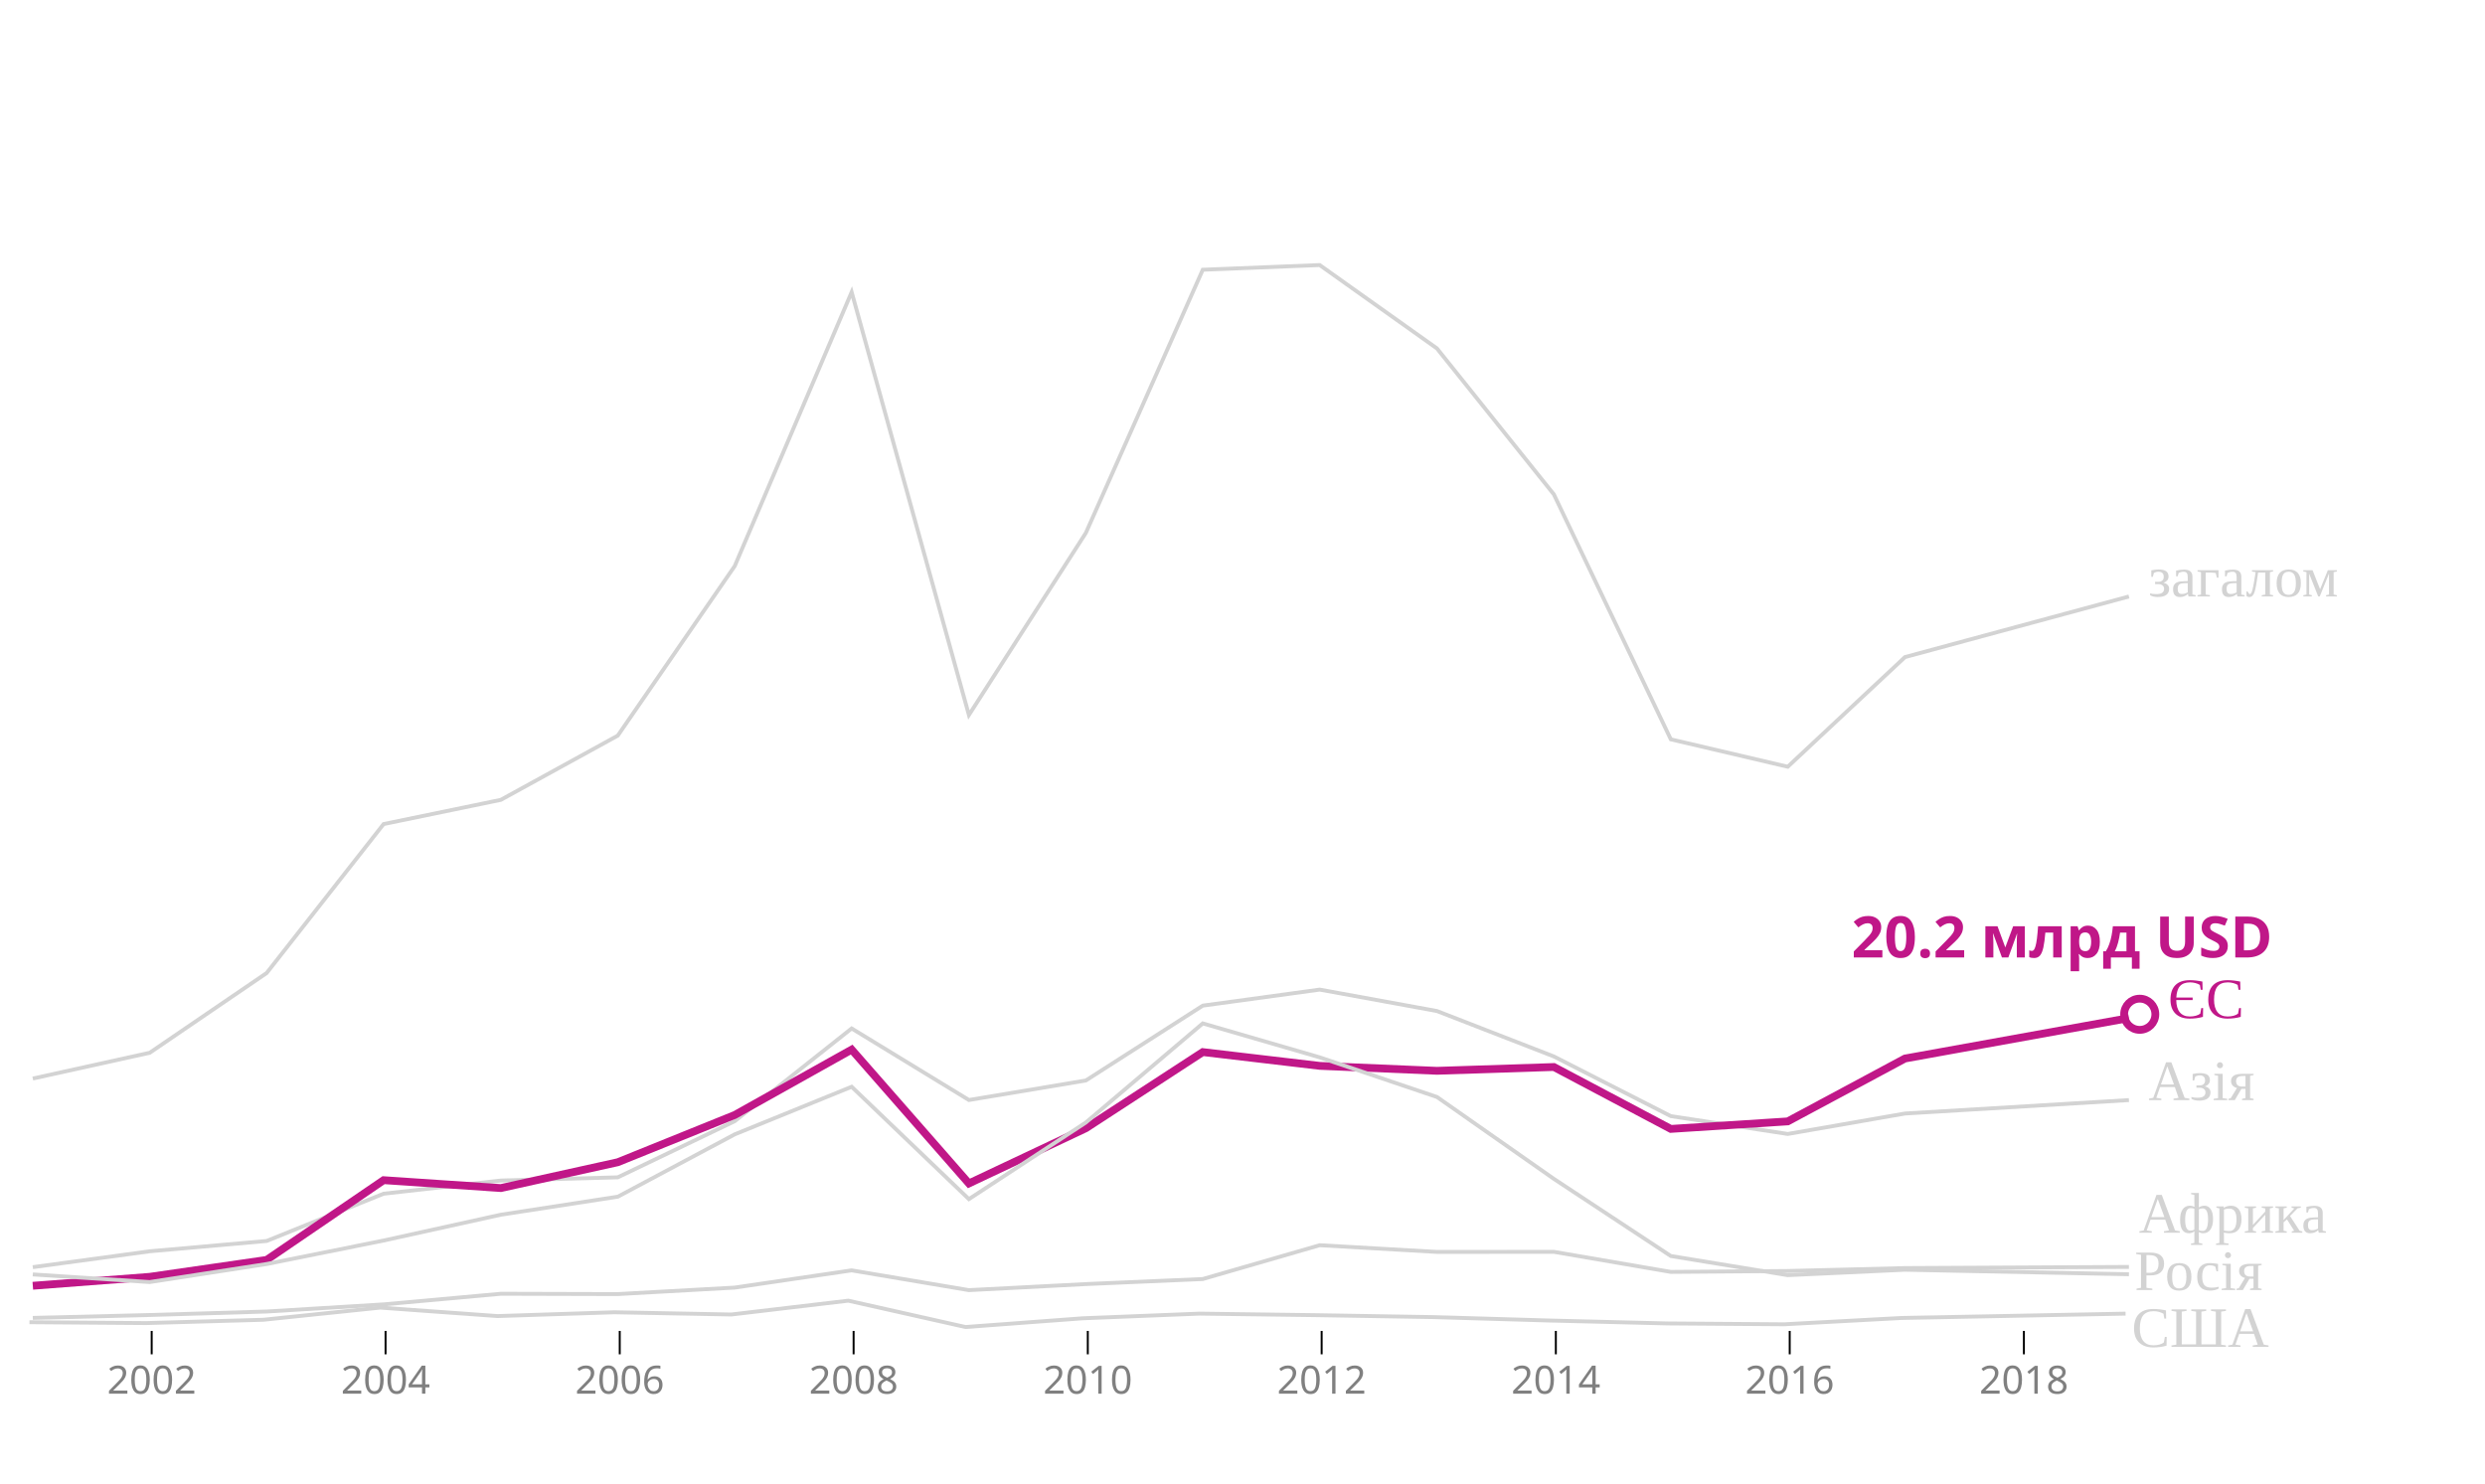
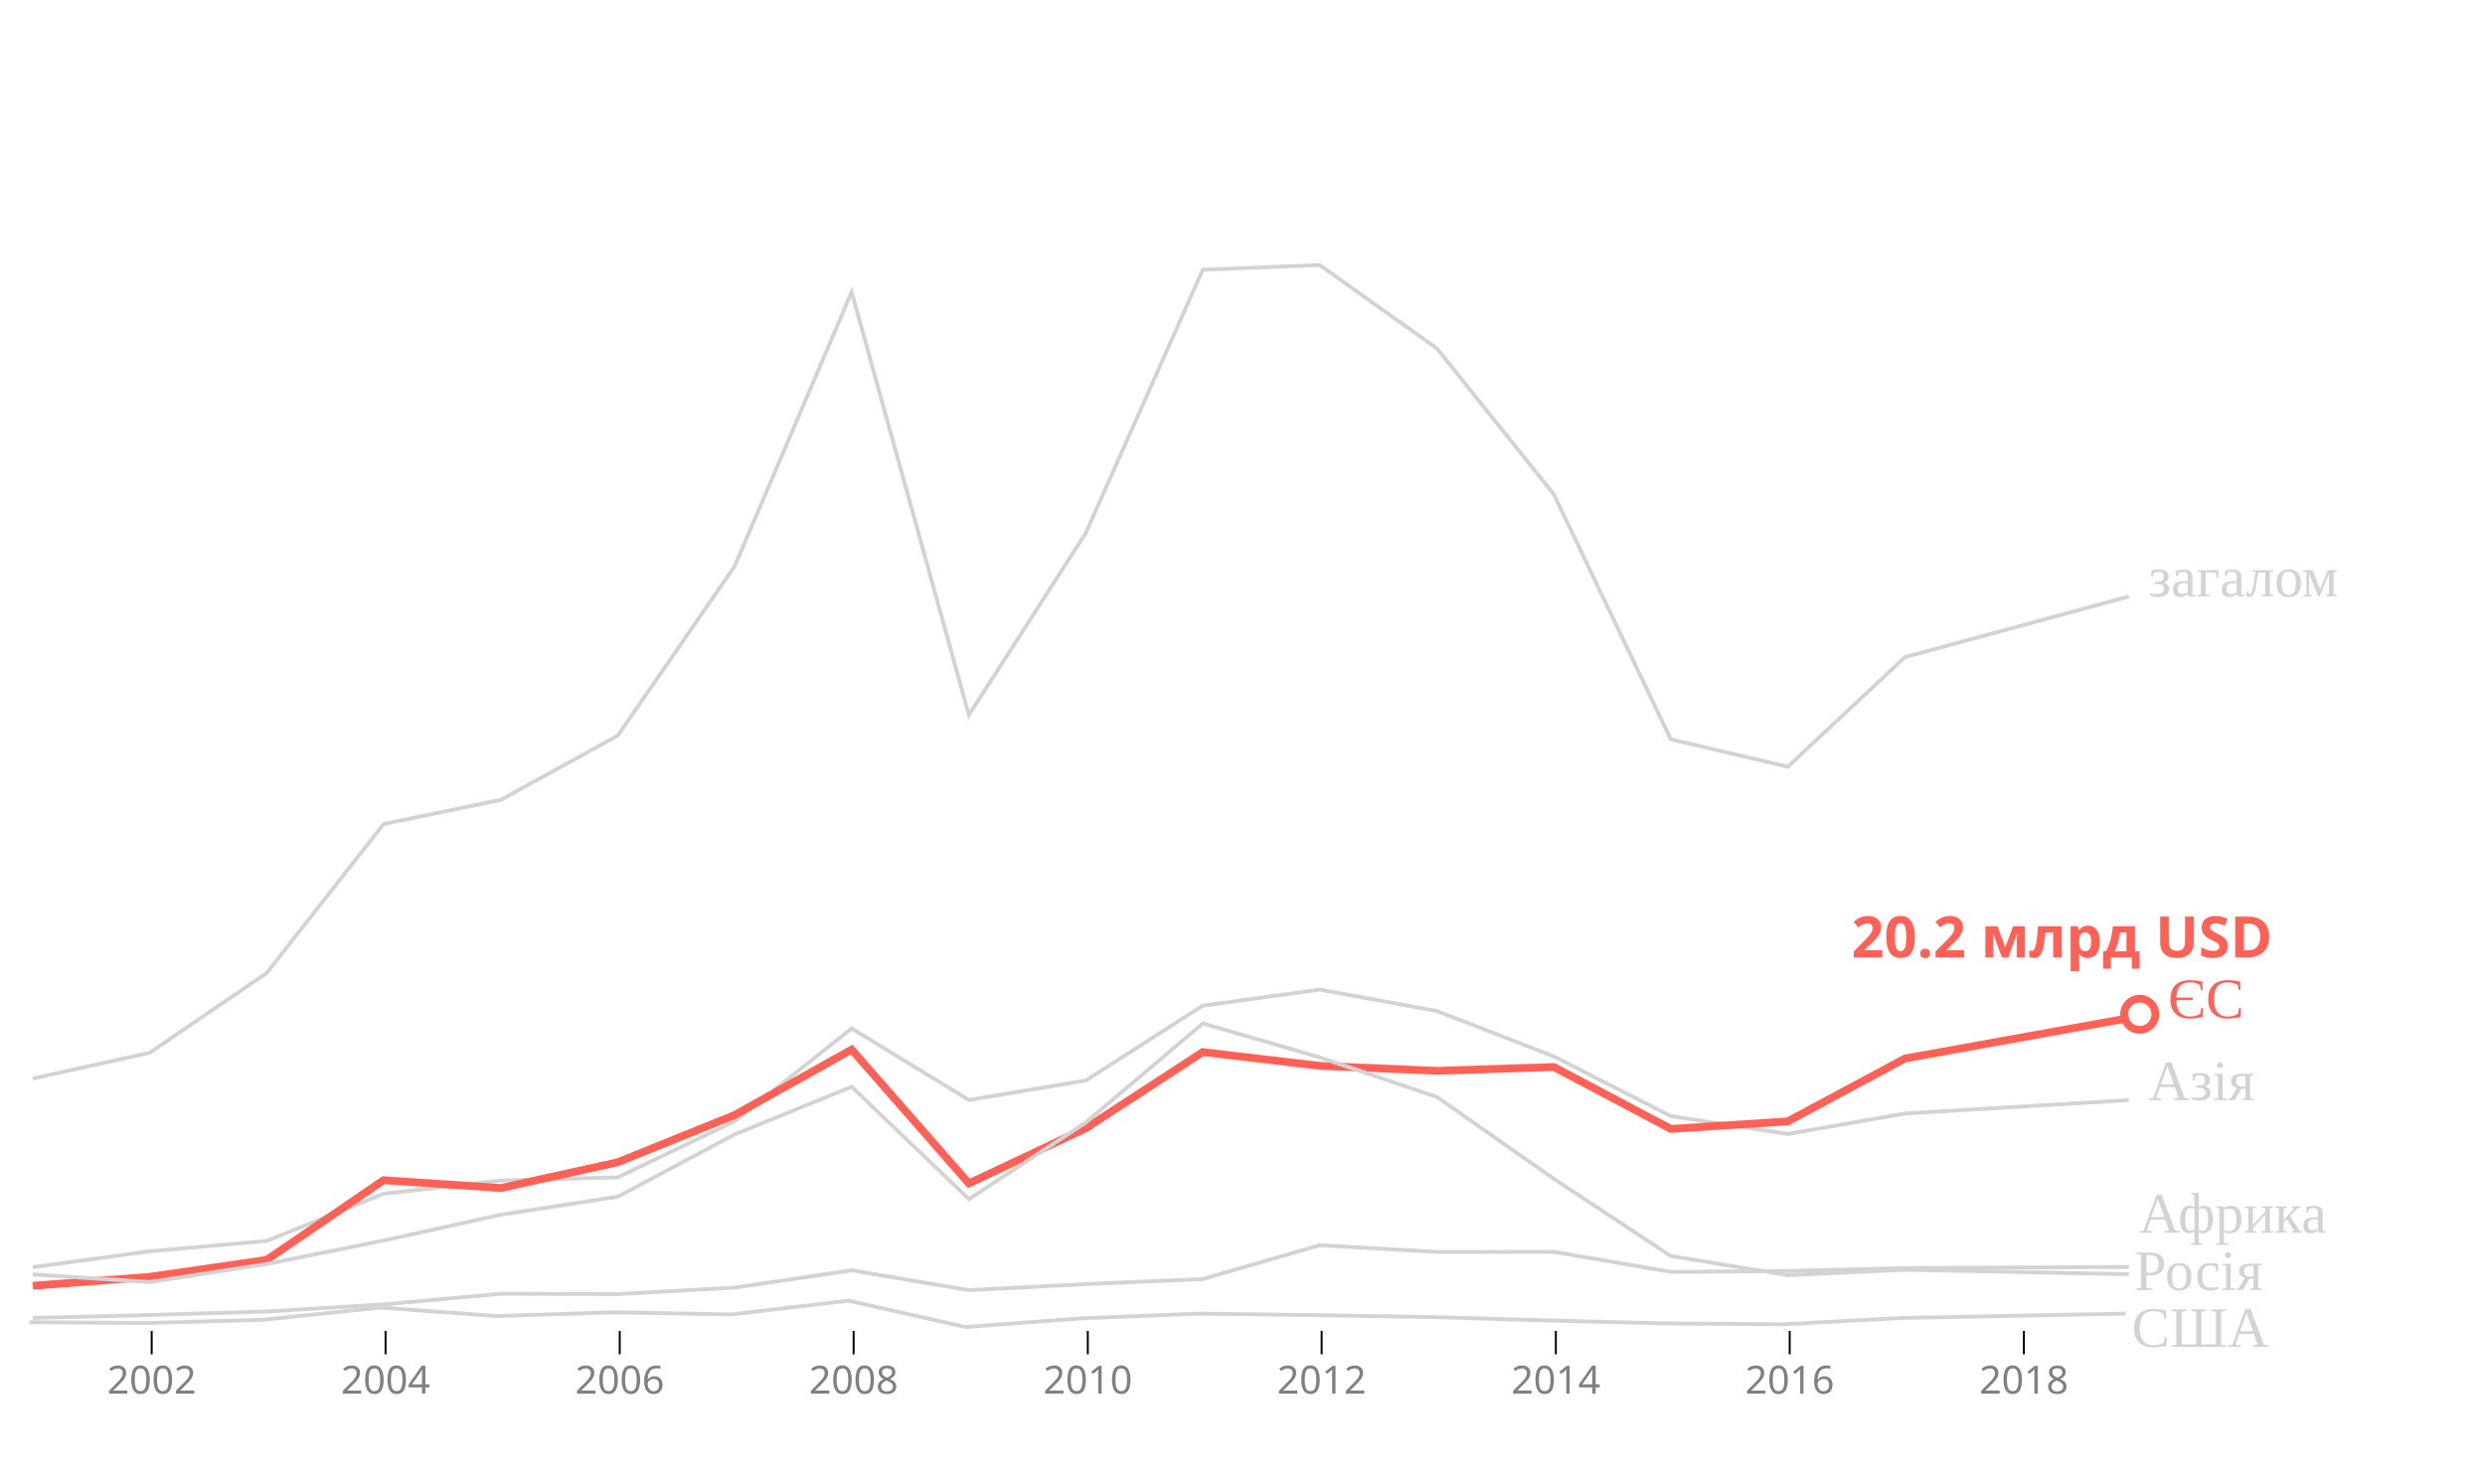
<svg xmlns="http://www.w3.org/2000/svg" width="926.024" height="552.882" viewBox="0 0 245.01 146.283" version="1.1" id="svg8">
  <defs id="defs2" />
  <g id="layer1" transform="translate(0,-150.7175)">
    <g id="g5123" width="740" transform="matrix(0.3773804,0,0,0.3773804,2.504408,149.7094)">
      <g id="g5053" transform="translate(378)" class="gLegend" />
      <g transform="matrix(1.018804,0,0,1.018804,1.935217,4.006318)" id="g6433">
        <g class="x axis" transform="translate(0,340)" font-size="10" style="font-size:10px;line-height:16px;font-family:sans-serif;text-anchor:middle;fill:none" id="g6361">
          <path class="domain" d="M 0.5,6 V 0.5 h 540 V 6" style="font-size:10px;line-height:16px;font-family:sans-serif;text-anchor:middle;display:none;fill:none;stroke:#000000" id="path6305" />
          <g class="tick" transform="translate(30.48631)" style="font-size:10px;line-height:16px;font-family:sans-serif;text-anchor:middle;opacity:1;fill:none" id="g6311">
            <line x2="0" y1="0" x1="0" y2="6" style="font-size:10px;line-height:16px;font-family:sans-serif;text-anchor:middle;fill:none;stroke:#000000;stroke-width:0.5px" id="line6307" />
            <text y="9" dy="0.71em" style="font-size:10px;line-height:16px;font-family:sans-serif;text-anchor:middle;white-space:nowrap;display:block;fill:#808080" id="text6309">2002</text>
          </g>
          <g class="tick" transform="translate(90.45892)" style="font-size:10px;line-height:16px;font-family:sans-serif;text-anchor:middle;opacity:1;fill:none" id="g6317">
            <line x2="0" y1="0" x1="0" y2="6" style="font-size:10px;line-height:16px;font-family:sans-serif;text-anchor:middle;fill:none;stroke:#000000;stroke-width:0.5px" id="line6313" />
            <text y="9" dy="0.71em" style="font-size:10px;line-height:16px;font-family:sans-serif;text-anchor:middle;white-space:nowrap;display:block;fill:#808080" id="text6315">2004</text>
          </g>
          <g class="tick" transform="translate(150.5137)" style="font-size:10px;line-height:16px;font-family:sans-serif;text-anchor:middle;opacity:1;fill:none" id="g6323">
            <line x2="0" y1="0" x1="0" y2="6" style="font-size:10px;line-height:16px;font-family:sans-serif;text-anchor:middle;fill:none;stroke:#000000;stroke-width:0.5px" id="line6319" />
            <text y="9" dy="0.71em" style="font-size:10px;line-height:16px;font-family:sans-serif;text-anchor:middle;white-space:nowrap;display:block;fill:#808080" id="text6321">2006</text>
          </g>
          <g class="tick" transform="translate(210.4863)" style="font-size:10px;line-height:16px;font-family:sans-serif;text-anchor:middle;opacity:1;fill:none" id="g6329">
            <line x2="0" y1="0" x1="0" y2="6" style="font-size:10px;line-height:16px;font-family:sans-serif;text-anchor:middle;fill:none;stroke:#000000;stroke-width:0.5px" id="line6325" />
            <text y="9" dy="0.71em" style="font-size:10px;line-height:16px;font-family:sans-serif;text-anchor:middle;white-space:nowrap;display:block;fill:#808080" id="text6327">2008</text>
          </g>
          <g class="tick" transform="translate(270.5411)" style="font-size:10px;line-height:16px;font-family:sans-serif;text-anchor:middle;opacity:1;fill:none" id="g6335">
            <line x2="0" y1="0" x1="0" y2="6" style="font-size:10px;line-height:16px;font-family:sans-serif;text-anchor:middle;fill:none;stroke:#000000;stroke-width:0.5px" id="line6331" />
            <text y="9" dy="0.71em" style="font-size:10px;line-height:16px;font-family:sans-serif;text-anchor:middle;white-space:nowrap;display:block;fill:#808080" id="text6333">2010</text>
          </g>
          <g class="tick" transform="translate(330.5137)" style="font-size:10px;line-height:16px;font-family:sans-serif;text-anchor:middle;opacity:1;fill:none" id="g6341">
            <line x2="0" y1="0" x1="0" y2="6" style="font-size:10px;line-height:16px;font-family:sans-serif;text-anchor:middle;fill:none;stroke:#000000;stroke-width:0.5px" id="line6337" />
            <text y="9" dy="0.71em" style="font-size:10px;line-height:16px;font-family:sans-serif;text-anchor:middle;white-space:nowrap;display:block;fill:#808080" id="text6339">2012</text>
          </g>
          <g class="tick" transform="translate(390.5685)" style="font-size:10px;line-height:16px;font-family:sans-serif;text-anchor:middle;opacity:1;fill:none" id="g6347">
            <line x2="0" y1="0" x1="0" y2="6" style="font-size:10px;line-height:16px;font-family:sans-serif;text-anchor:middle;fill:none;stroke:#000000;stroke-width:0.5px" id="line6343" />
            <text y="9" dy="0.71em" style="font-size:10px;line-height:16px;font-family:sans-serif;text-anchor:middle;white-space:nowrap;display:block;fill:#808080" id="text6345">2014</text>
          </g>
          <g class="tick" transform="translate(450.5411)" style="font-size:10px;line-height:16px;font-family:sans-serif;text-anchor:middle;opacity:1;fill:none" id="g6353">
            <line x2="0" y1="0" x1="0" y2="6" style="font-size:10px;line-height:16px;font-family:sans-serif;text-anchor:middle;fill:none;stroke:#000000;stroke-width:0.5px" id="line6349" />
            <text y="9" dy="0.71em" style="font-size:10px;line-height:16px;font-family:sans-serif;text-anchor:middle;white-space:nowrap;display:block;fill:#808080" id="text6351">2016</text>
          </g>
          <g class="tick" transform="translate(510.5958)" style="font-size:10px;line-height:16px;font-family:sans-serif;text-anchor:middle;opacity:1;fill:none" id="g6359">
            <line x2="0" y1="0" x1="0" y2="6" style="font-size:10px;line-height:16px;font-family:sans-serif;text-anchor:middle;fill:none;stroke:#000000;stroke-width:0.5px" id="line6355" />
            <text y="9" dy="0.71em" style="font-size:10px;line-height:16px;font-family:sans-serif;text-anchor:middle;white-space:nowrap;display:block;fill:#808080" id="text6357">2018</text>
          </g>
        </g>
        <g class="gLegend" transform="translate(560)" id="g6363" />
        <g id="g6369" class="line-group">
          <path id="path6365" style="fill:none;stroke:#d3d3d3" d="m 0,275.282 29.986,-6.616 29.986,-20.45 29.986,-38.196 30.068,-6.215 29.986,-16.472 L 180,143.857 209.986,73.596 240.055,182.051 l 29.986,-46.692 29.986,-67.495 29.986,-1.2 30.068,21.383 29.986,37.431 29.986,62.814 29.986,7.027 30.068,-28.121 57.426,-15.543" class="line" />
          <text id="text6367" style="white-space:nowrap;display:block;fill:#d3d3d3" y="151.655" x="542.535" class="data-circle">
            <tspan style="font-size:14.681px" id="tspan6514">загалом</tspan>
          </text>
        </g>
        <g id="g6375" class="line-group">
          <path id="path6371" style="fill:none;stroke:#d3d3d3" d="m 0,323.65 29.986,-4.07 29.986,-2.646 29.986,-12.121 30.068,-3.377 29.986,-0.821 L 180,286.212 l 29.986,-23.778 30.068,18.352 29.986,-5.007 29.986,-19.195 29.986,-4.11 30.068,5.492 29.986,11.653 29.986,15.296 29.986,4.576 30.068,-5.241 57.426,-3.443" class="line" />
          <text id="text6373" style="white-space:nowrap;display:block;fill:#d3d3d3" y="280.807" x="542.535" class="data-circle">
            <tspan style="font-size:14.681px" id="tspan6516">Азія</tspan>
          </text>
        </g>
        <path class="line" d="m 0,336.665 29.986,-0.747 29.986,-0.893 29.986,-1.83 30.068,-2.72 29.986,0.079 29.986,-1.664 29.986,-4.418 30.068,5.072 29.986,-1.555 29.986,-1.295 29.986,-8.671 30.068,1.718 29.986,-0.02 29.986,5.148 29.986,-0.23 30.068,-0.754 57.426,-0.296" style="fill:none;stroke:#d3d3d3" id="path6377" />
        <text class="data-circle" x="540.078" y="314.814" style="white-space:nowrap;display:block;fill:#d3d3d3" id="text6379">
          <tspan style="font-size:14.681px" id="tspan6524">Африка</tspan>
        </text>
-         <path class="line" d="m 0,328.423 29.986,-2.295 29.986,-4.337 29.986,-20.449 30.068,2.025 29.986,-6.626 L 180,284.627 l 29.986,-16.767 30.068,34.319 29.986,-14.155 29.986,-19.53 29.986,3.533 30.068,1.269 29.986,-0.976 29.986,15.876 29.986,-1.929 30.068,-16.123 57.426,-10.373" style="fill:none;stroke:#c01788;stroke-width:2px" id="path6383" />
-         <text class="data-circle" x="547.574" y="259.772" style="white-space:nowrap;display:block;fill:#c01788" id="text6385">
-           <tspan id="tspan6512" style="font-size:14.681px">ЄС</tspan>
+         <path class="line" d="m 0,328.423 29.986,-2.295 29.986,-4.337 29.986,-20.449 30.068,2.025 29.986,-6.626 L 180,284.627 l 29.986,-16.767 30.068,34.319 29.986,-14.155 29.986,-19.53 29.986,3.533 30.068,1.269 29.986,-0.976 29.986,15.876 29.986,-1.929 30.068,-16.123 57.426,-10.373" style="fill:none;stroke:#ff6156;stroke-width:2px;stroke-opacity:1" id="path6383" />
+         <text class="data-circle" x="547.574" y="259.772" style="white-space:nowrap;display:block;fill:#ff6156;fill-opacity:1;" id="text6385">
+           <tspan id="tspan6512" style="font-size:14.681px;fill:#ff6156;fill-opacity:1;">ЄС</tspan>
        </text>
        <path class="line" d="m 0,325.513 29.986,1.958 29.986,-4.626 29.986,-6.022 30.068,-6.625 29.986,-4.619 L 180,289.592 l 29.986,-12.203 30.068,28.81 29.986,-19.644 29.986,-25.417 29.986,8.706 30.068,10.164 29.986,21.002 29.986,19.781 29.986,4.913 30.068,-1.394 57.426,1.157" style="fill:none;stroke:#d3d3d3" id="path6389" />
        <text class="data-circle" x="538.972" y="329.522" style="white-space:nowrap;display:block;fill:#d3d3d3" id="text6391">
          <tspan style="font-size:14.681px" id="tspan6526">Росія</tspan>
        </text>
        <path class="line" d="m -0.86,337.767 29.986,0.223 29.986,-0.85 29.986,-3.116 30.068,2.169 29.986,-0.976 29.986,0.572 29.986,-3.546 30.068,6.759 29.986,-2.236 29.986,-1.2 29.986,0.395 30.068,0.497 29.986,0.883 29.986,0.74 29.986,0.217 30.068,-1.617 57.426,-1.111" style="fill:none;stroke:#d3d3d3" id="path6395" />
        <text class="data-circle" x="538.234" y="344.099" style="white-space:nowrap;display:block;fill:#d3d3d3" id="text6397">
          <tspan id="tspan6518" style="font-size:14.681px">США</tspan>
        </text>
-         <g id="g6419" transform="translate(540.3031,258.7965)" class="mouse-per-line">
-           <circle id="circle6417" style="fill:none;stroke:#c01788;stroke-width:2px" r="4" cx="0" cy="0" />
+         <g id="g6419" transform="translate(540.3031,258.7965)" class="mouse-per-line" style="fill:none;fill-opacity:1;stroke:#ff6156;stroke-opacity:1">
+           <circle id="circle6417" style="fill:none;stroke:#ff6156;stroke-width:2px;fill-opacity:1;stroke-opacity:1" r="4" cx="0" cy="0" />
        </g>
        <rect id="rect6429" style="fill:none" pointer-events="all" class="rect" height="340" width="540" x="0" y="0" />
-         <text xml:space="preserve" style="font-style:normal;font-variant:normal;font-weight:normal;font-stretch:normal;font-size:11.011px;line-height:1.25;font-family:'Clear Sans';-inkscape-font-specification:'Clear Sans';font-variant-ligatures:normal;font-variant-caps:normal;font-variant-numeric:normal;font-feature-settings:normal;text-align:start;letter-spacing:0px;word-spacing:0px;writing-mode:lr-tb;text-anchor:start;fill:#c01788;fill-opacity:1;stroke:none;stroke-width:0.688" x="466.383" y="244.234" id="text6510">
-           <tspan id="tspan6508" x="466.383" y="244.234" style="font-style:normal;font-variant:normal;font-weight:bold;font-stretch:normal;font-size:14.681px;font-family:'Clear Sans';-inkscape-font-specification:'Clear Sans Bold';fill:#c01788;fill-opacity:1;stroke-width:0.688">20.2 млрд USD</tspan>
+         <text xml:space="preserve" style="font-style:normal;font-variant:normal;font-weight:normal;font-stretch:normal;font-size:11.011px;line-height:1.25;font-family:'Clear Sans';-inkscape-font-specification:'Clear Sans';font-variant-ligatures:normal;font-variant-caps:normal;font-variant-numeric:normal;font-feature-settings:normal;text-align:start;letter-spacing:0px;word-spacing:0px;writing-mode:lr-tb;text-anchor:start;fill:#ff6156;fill-opacity:1;stroke:none;stroke-width:0.688;" x="466.383" y="244.234" id="text6510">
+           <tspan id="tspan6508" x="466.383" y="244.234" style="font-style:normal;font-variant:normal;font-weight:bold;font-stretch:normal;font-size:14.681px;font-family:'Clear Sans';-inkscape-font-specification:'Clear Sans Bold';fill:#ff6156;fill-opacity:1;stroke-width:0.688;">20.2 млрд USD</tspan>
        </text>
      </g>
    </g>
  </g>
</svg>
